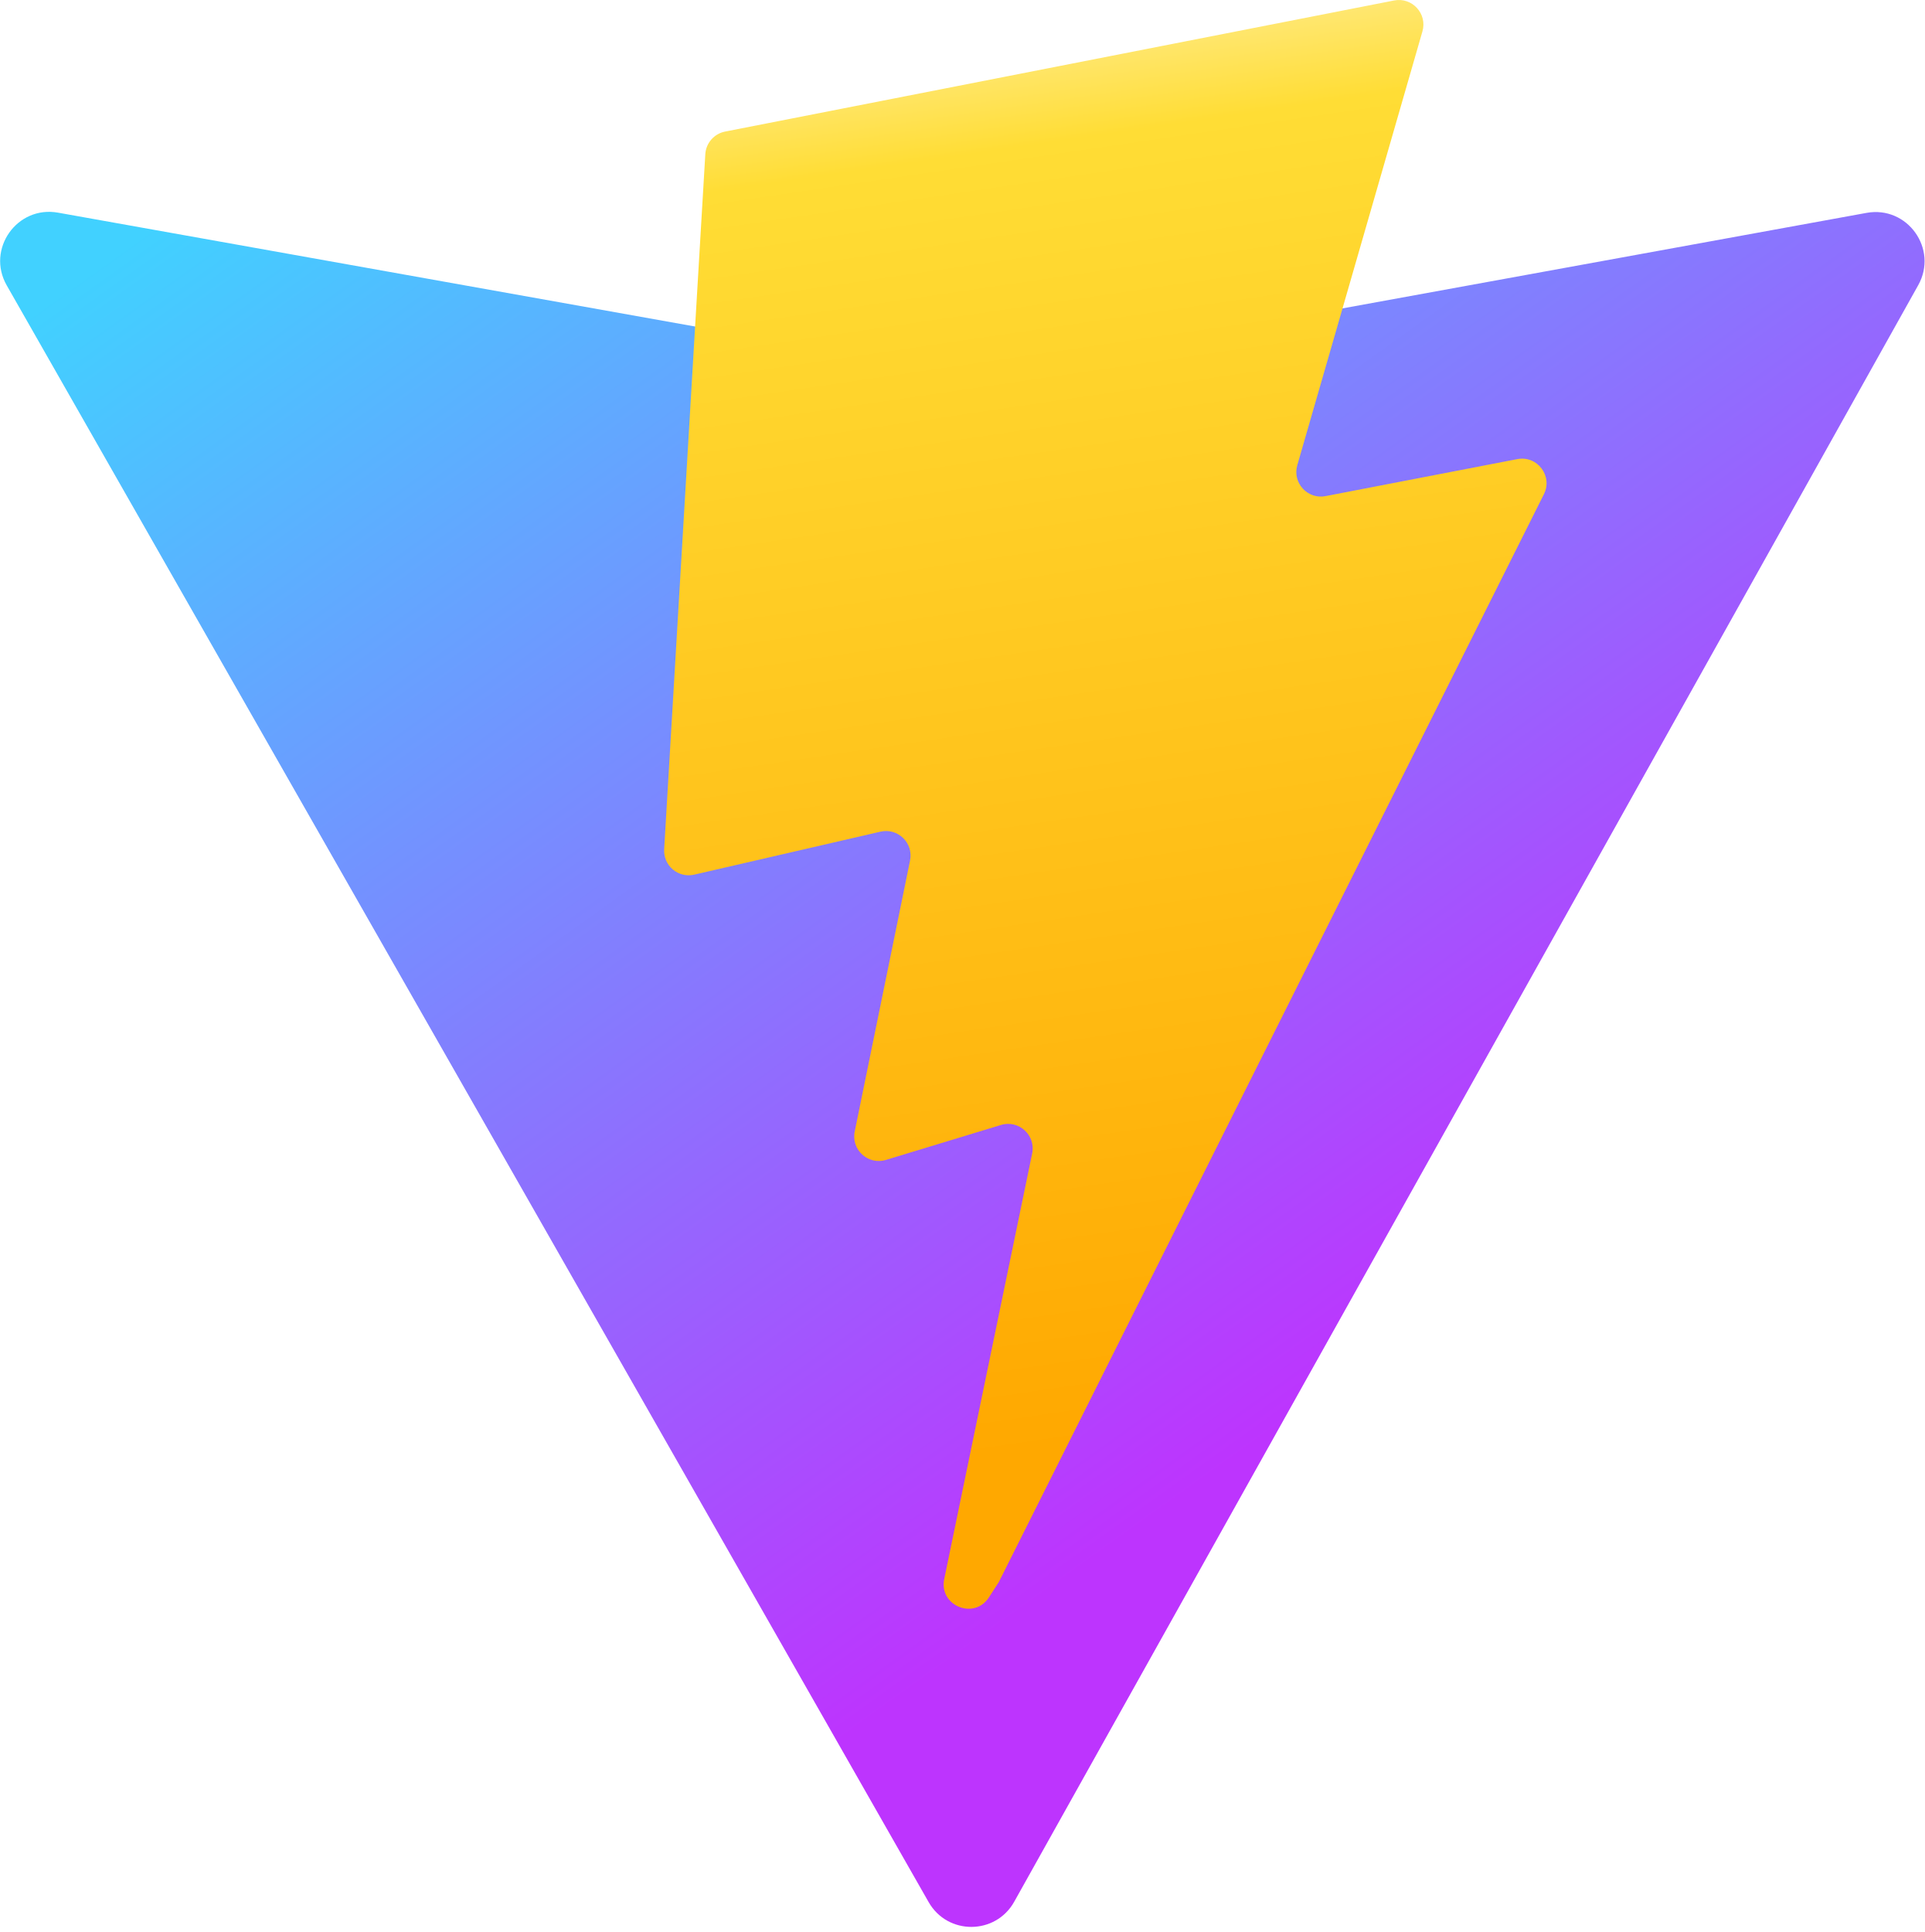
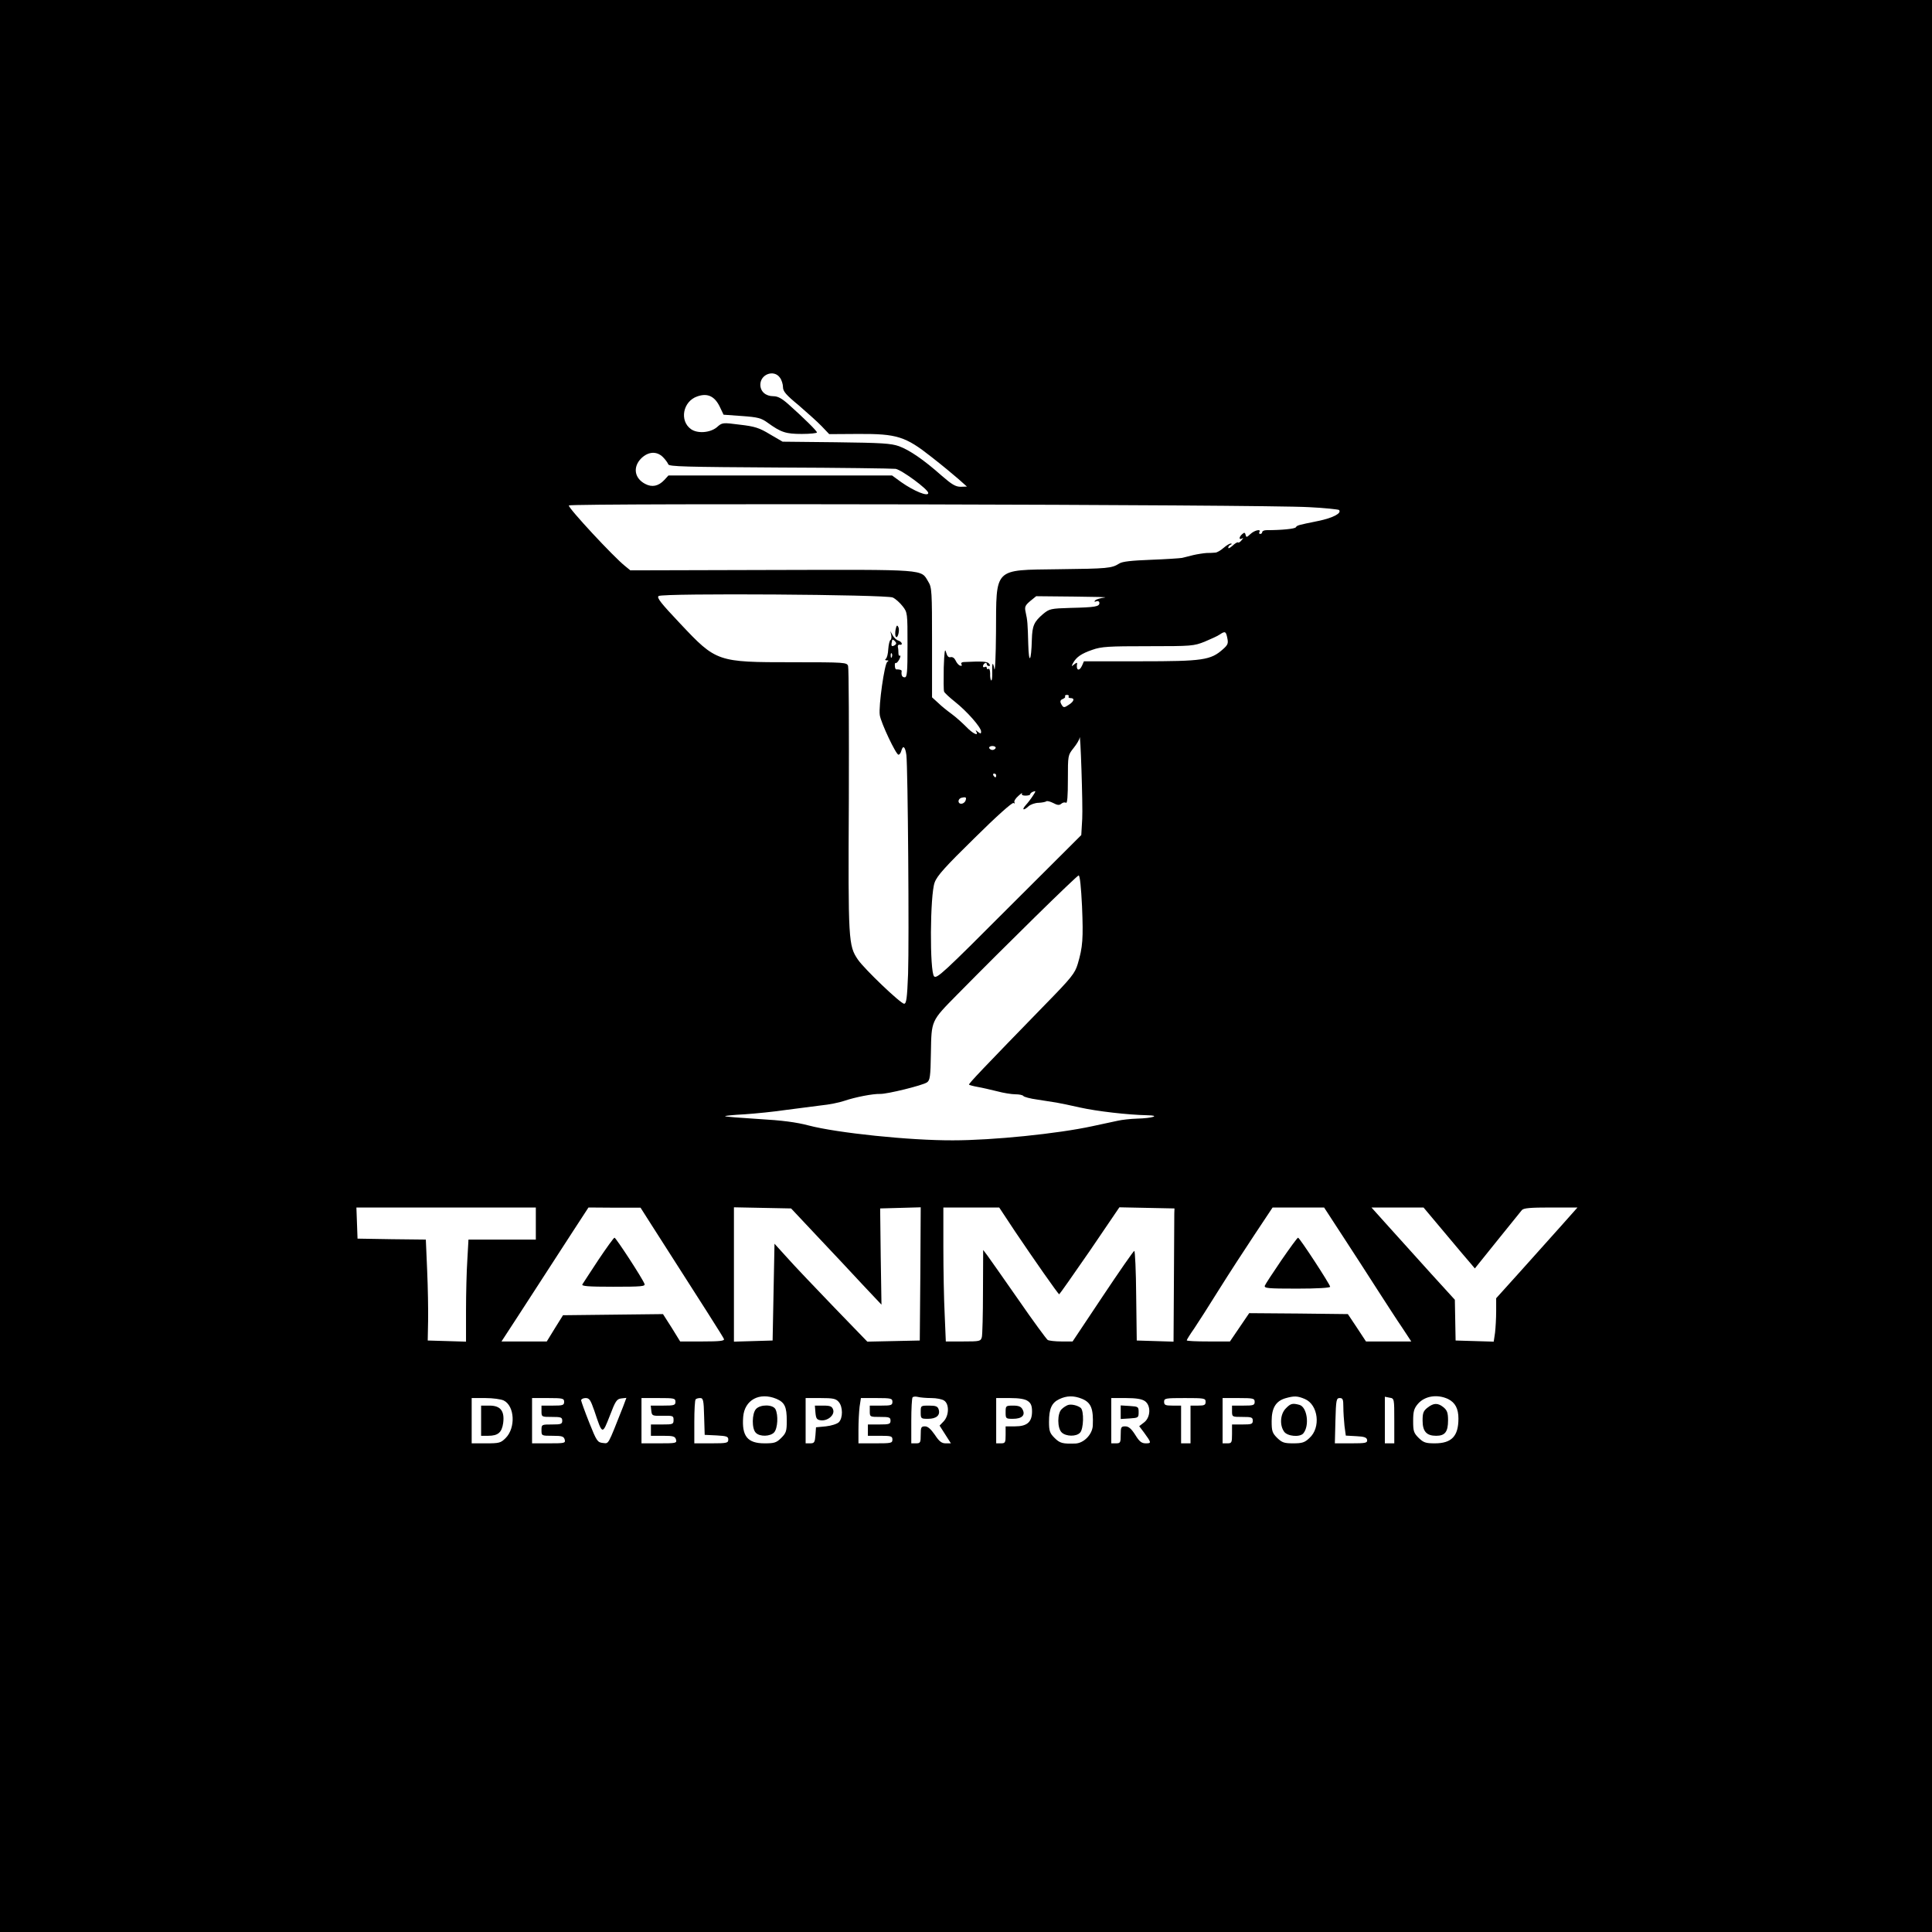
- <svg xmlns="http://www.w3.org/2000/svg" aria-hidden="true" role="img" class="iconify iconify--logos" width="31.88" height="32" preserveAspectRatio="xMidYMid meet" viewBox="0 0 256 257">
-   <defs>
-     <linearGradient id="IconifyId1813088fe1fbc01fb466" x1="-.828%" x2="57.636%" y1="7.652%" y2="78.411%">
-       <stop offset="0%" stop-color="#41D1FF" />
-       <stop offset="100%" stop-color="#BD34FE" />
-     </linearGradient>
-     <linearGradient id="IconifyId1813088fe1fbc01fb467" x1="43.376%" x2="50.316%" y1="2.242%" y2="89.03%">
-       <stop offset="0%" stop-color="#FFEA83" />
-       <stop offset="8.333%" stop-color="#FFDD35" />
-       <stop offset="100%" stop-color="#FFA800" />
-     </linearGradient>
-   </defs>
-   <path fill="url(#IconifyId1813088fe1fbc01fb466)" d="M255.153 37.938L134.897 252.976c-2.483 4.44-8.862 4.466-11.382.048L.875 37.958c-2.746-4.814 1.371-10.646 6.827-9.67l120.385 21.517a6.537 6.537 0 0 0 2.322-.004l117.867-21.483c5.438-.991 9.574 4.796 6.877 9.62Z" />
-   <path fill="url(#IconifyId1813088fe1fbc01fb467)" d="M185.432.063L96.44 17.501a3.268 3.268 0 0 0-2.634 3.014l-5.474 92.456a3.268 3.268 0 0 0 3.997 3.378l24.777-5.718c2.318-.535 4.413 1.507 3.936 3.838l-7.361 36.047c-.495 2.426 1.782 4.5 4.151 3.78l15.304-4.649c2.372-.72 4.652 1.36 4.15 3.788l-11.698 56.621c-.732 3.542 3.979 5.473 5.943 2.437l1.313-2.028l72.516-144.72c1.215-2.423-.88-5.186-3.54-4.672l-25.505 4.922c-2.396.462-4.435-1.77-3.759-4.114l16.646-57.705c.677-2.35-1.37-4.583-3.769-4.113Z" />
+ <svg xmlns="http://www.w3.org/2000/svg" version="1.0" width="1024pt" height="1024pt" viewBox="0 0 1024 1024" preserveAspectRatio="xMidYMid meet">
+   <g transform="translate(0,1024) scale(0.1,-0.1)" fill="#000000" stroke="none">
+     <path d="M0 5120 l0 -5120 5120 0 5120 0 0 5120 0 5120 -5120 0 -5120 0 0 -5120z m4134 3118 c9 -12 16 -35 16 -50 0 -22 16 -41 83 -96 45 -39 100 -88 122 -111 l40 -42 155 1 c204 1 249 -13 387 -122 54 -42 118 -95 143 -117 l45 -40 -33 -1 c-27 0 -47 12 -100 58 -98 87 -171 136 -227 157 -43 15 -90 18 -334 21 l-283 3 -67 39 c-56 34 -80 42 -159 51 -93 12 -94 12 -123 -14 -36 -29 -101 -34 -136 -10 -63 44 -44 148 33 174 54 19 92 1 119 -55 l20 -42 97 -7 c85 -6 103 -11 136 -35 72 -52 97 -60 182 -60 44 0 80 4 80 8 0 8 -69 76 -152 150 -35 31 -56 42 -79 42 -41 0 -69 25 -69 61 0 56 73 82 104 37z m-620 -421 c13 -13 25 -30 28 -38 4 -12 90 -14 589 -17 321 -1 598 -5 616 -7 33 -6 173 -109 173 -128 0 -21 -76 10 -144 58 l-48 35 -592 0 -593 0 -22 -24 c-31 -33 -65 -40 -101 -21 -58 30 -67 90 -21 136 37 36 82 39 115 6z m3423 -265 c84 -4 156 -12 160 -15 16 -17 -32 -42 -109 -58 -113 -23 -112 -23 -120 -34 -6 -8 -75 -15 -155 -15 -13 0 -23 -5 -23 -10 0 -6 -5 -10 -11 -10 -5 0 -7 5 -4 10 11 18 -26 10 -48 -11 -19 -18 -22 -18 -25 -4 -3 13 -7 14 -18 4 -17 -14 -19 -33 -1 -23 8 5 7 2 -2 -9 -8 -10 -16 -15 -19 -12 -3 3 -16 -5 -29 -17 -13 -12 -23 -17 -23 -11 0 6 6 14 13 16 7 3 7 6 1 6 -6 1 -24 -10 -39 -23 -16 -14 -35 -25 -44 -25 -9 -1 -29 -2 -46 -2 -16 -1 -48 -6 -70 -11 -22 -6 -49 -12 -60 -15 -11 -2 -85 -7 -165 -10 -102 -4 -152 -9 -168 -20 -40 -25 -60 -27 -322 -30 -347 -5 -329 12 -331 -335 -1 -129 -5 -215 -9 -193 -8 44 -13 32 -11 -29 0 -21 -2 -36 -6 -32 -3 3 -6 19 -5 36 0 17 -4 28 -9 25 -5 -4 -9 -1 -9 5 0 6 -4 8 -10 5 -5 -3 -10 -2 -10 4 0 5 5 13 10 16 6 3 10 1 10 -4 0 -6 5 -11 11 -11 8 0 8 4 1 13 -10 11 -34 13 -135 8 -11 -1 -15 -6 -11 -12 4 -7 1 -10 -7 -7 -8 2 -18 14 -24 27 -6 13 -16 20 -26 18 -12 -3 -19 5 -25 27 -6 23 -9 0 -12 -83 -1 -63 -1 -120 2 -127 3 -7 29 -31 58 -54 63 -50 138 -135 138 -157 0 -13 -2 -13 -17 -2 -11 10 -14 10 -9 2 16 -28 -19 -11 -53 25 -20 20 -54 51 -76 67 -22 16 -55 42 -72 59 l-33 30 0 290 c0 271 -1 293 -20 323 -40 67 -1 64 -830 62 l-749 -2 -27 22 c-60 47 -305 311 -299 322 9 13 3682 5 3922 -9z m-2205 -479 c15 -7 38 -28 52 -46 26 -33 26 -37 26 -205 0 -146 -2 -172 -15 -172 -14 0 -19 12 -16 33 1 6 -13 10 -29 9 -3 0 -7 8 -7 19 -1 11 1 17 5 15 4 -2 12 7 19 20 6 13 7 22 3 19 -5 -3 -8 3 -8 12 0 10 -1 25 -3 33 -2 8 2 14 9 13 19 -4 14 15 -7 22 -10 3 -23 15 -30 28 l-12 22 5 -22 c2 -12 0 -23 -4 -25 -5 -2 -10 -23 -12 -48 -1 -25 -7 -48 -13 -52 -6 -5 -4 -8 5 -8 11 0 11 -3 3 -8 -15 -9 -47 -234 -40 -282 6 -41 86 -210 99 -210 6 0 12 9 15 20 9 33 21 23 27 -22 8 -68 15 -986 9 -1160 -5 -129 -9 -158 -21 -158 -18 0 -210 183 -245 234 -50 74 -52 96 -48 843 1 381 0 702 -4 713 -6 19 -15 20 -294 20 -400 0 -404 1 -596 205 -102 108 -126 138 -114 146 23 16 1207 8 1241 -8z m1123 0 c-22 -3 -44 -9 -50 -15 -7 -8 -5 -9 6 -5 9 3 16 -1 16 -9 0 -19 -21 -23 -153 -26 -105 -3 -112 -5 -145 -32 -48 -41 -58 -62 -60 -136 -3 -117 -16 -135 -19 -25 -3 111 -4 126 -14 171 -6 27 -3 35 24 58 l32 26 201 -2 c111 -1 184 -3 162 -5z m650 -215 c6 -28 3 -36 -23 -59 -65 -58 -106 -64 -437 -64 l-300 0 -10 -23 c-15 -33 -33 -25 -26 12 1 5 -6 3 -15 -5 -16 -13 -16 -12 -7 6 18 33 45 51 103 71 48 17 86 19 295 19 231 0 242 1 300 24 33 14 69 30 80 38 28 19 33 17 40 -19z m-1755 -28 c0 -4 -6 -10 -14 -13 -12 -5 -14 2 -7 31 2 7 21 -10 21 -18z m-23 -72 c-3 -8 -6 -5 -6 6 -1 11 2 17 5 13 3 -3 4 -12 1 -19z m937 -210 c-3 -4 2 -8 10 -8 24 0 19 -18 -10 -36 -22 -15 -27 -15 -35 -3 -13 20 -11 29 6 35 8 4 13 9 10 13 -2 4 2 8 10 8 8 0 12 -4 9 -9z m72 -648 l-5 -86 -383 -382 c-346 -347 -383 -381 -397 -367 -24 24 -22 433 3 498 13 36 58 85 212 236 115 114 199 189 206 185 6 -4 8 -3 5 3 -4 6 5 21 20 34 14 13 23 19 20 13 -4 -7 3 -11 18 -11 14 0 25 3 25 7 0 4 7 11 16 14 15 6 15 3 -1 -21 -10 -16 -27 -38 -38 -50 -24 -27 -12 -31 15 -6 10 9 34 18 54 18 19 1 37 5 40 8 4 3 20 -1 36 -9 22 -12 33 -13 43 -4 8 7 19 9 25 5 7 -4 10 36 10 123 0 129 0 129 30 167 17 21 31 45 32 54 4 51 18 -359 14 -429z m-459 375 c-2 -5 -10 -10 -17 -10 -7 0 -15 5 -17 10 -2 6 6 11 17 11 11 0 19 -5 17 -11z m3 -145 c0 -5 -2 -10 -4 -10 -3 0 -8 5 -11 10 -3 6 -1 10 4 10 6 0 11 -4 11 -10z m-163 -135 c-4 -8 -13 -15 -22 -15 -21 0 -19 28 3 32 22 5 26 2 19 -17z m618 -559 c7 -172 4 -215 -23 -306 -15 -49 -32 -71 -173 -215 -327 -336 -407 -420 -403 -424 2 -2 23 -8 46 -12 24 -4 70 -15 103 -23 33 -9 77 -16 97 -16 20 0 39 -4 42 -9 4 -5 36 -14 74 -19 37 -6 83 -13 102 -16 19 -3 75 -15 124 -26 90 -20 254 -39 356 -41 74 -1 29 -16 -55 -18 -33 -1 -78 -6 -100 -11 -22 -5 -83 -18 -135 -29 -184 -40 -528 -75 -740 -75 -227 -1 -613 39 -765 79 -64 17 -141 27 -264 34 -96 6 -176 12 -178 15 -2 2 44 7 104 10 59 4 158 14 218 23 61 8 144 19 186 24 42 4 97 15 123 24 59 20 151 38 191 37 38 -1 224 45 248 61 16 11 19 29 21 157 3 173 0 167 139 308 255 259 635 632 644 632 7 0 13 -64 18 -164z m-2895 -1681 l0 -85 -178 0 -179 0 -6 -107 c-4 -58 -7 -180 -7 -270 l0 -164 -101 3 -102 3 2 104 c1 58 -1 178 -5 268 l-7 163 -181 2 -181 3 -3 83 -3 82 476 0 475 0 0 -85z m604 7 c292 -456 389 -608 393 -619 4 -10 -21 -13 -113 -13 l-119 0 -45 73 -46 72 -265 -3 -265 -3 -43 -69 -43 -70 -120 0 -120 0 15 23 c8 12 41 63 73 112 75 116 179 276 287 443 l86 132 138 -1 138 0 49 -77z m890 -77 c78 -82 185 -197 239 -255 l99 -105 -4 255 -3 255 108 3 107 3 -2 -353 -3 -353 -139 -3 -139 -3 -177 183 c-97 101 -208 217 -246 260 l-69 76 -5 -256 -5 -257 -102 -3 -103 -3 0 356 0 356 152 -3 151 -3 141 -150z m1046 28 c99 -147 229 -333 234 -333 2 0 75 104 162 230 l157 231 146 -3 146 -3 -1 -27 c0 -16 -1 -174 -2 -353 l-2 -326 -97 3 -98 3 -3 238 c-1 130 -6 237 -10 237 -4 0 -79 -108 -167 -240 l-160 -240 -60 0 c-33 0 -66 4 -72 8 -7 5 -77 100 -155 213 -79 113 -153 219 -165 235 l-22 29 -1 -220 c0 -121 -3 -230 -6 -242 -6 -22 -11 -23 -99 -23 l-92 0 -6 143 c-4 78 -7 238 -7 355 l0 212 148 0 148 0 84 -127z m1737 -25 c55 -84 137 -211 183 -283 46 -71 105 -163 132 -202 l48 -73 -120 0 -120 0 -48 73 -48 72 -261 3 -262 2 -51 -75 -51 -75 -114 0 c-63 0 -115 2 -115 6 0 3 17 31 39 62 21 31 81 125 132 207 52 83 137 214 189 292 l95 143 136 0 137 0 99 -152z m543 15 c63 -75 124 -148 136 -161 l21 -25 119 148 c65 81 124 153 130 161 9 11 44 14 153 14 l142 0 -88 -99 c-48 -54 -145 -162 -215 -240 l-128 -142 0 -68 c0 -38 -3 -89 -6 -115 l-7 -47 -101 3 -101 3 -2 108 -2 108 -123 135 c-68 75 -167 185 -221 245 l-98 109 138 0 138 0 115 -137z m-3545 -877 c44 -19 55 -42 55 -116 0 -55 -3 -65 -29 -91 -26 -26 -37 -29 -89 -29 -90 0 -121 38 -113 140 7 90 86 133 176 96z m821 4 c27 0 59 -6 69 -14 27 -19 25 -79 -3 -109 l-22 -23 30 -47 30 -47 -28 0 c-21 0 -34 10 -57 45 -21 30 -37 45 -52 45 -21 0 -23 -5 -23 -45 0 -41 -2 -45 -25 -45 l-25 0 0 118 c0 65 3 122 7 126 4 4 17 5 28 2 11 -3 43 -6 71 -6z m799 -4 c48 -20 61 -52 57 -143 -3 -46 -47 -92 -92 -94 -68 -2 -82 1 -111 30 -25 25 -29 37 -29 85 0 69 14 101 54 120 39 19 77 20 121 2z m1181 -1 c71 -30 86 -152 24 -207 -25 -24 -39 -28 -86 -28 -48 0 -59 4 -85 29 -26 26 -29 37 -29 89 0 69 22 106 73 121 46 13 63 13 103 -4z m474 -116 l0 -119 -25 0 -25 0 0 124 0 123 25 -5 c25 -4 25 -4 25 -123z m285 116 c38 -19 55 -51 55 -104 0 -93 -36 -131 -125 -131 -49 0 -60 4 -86 29 -26 26 -29 36 -29 89 0 50 4 66 25 91 36 42 102 53 160 26z m-5005 -8 c58 -29 64 -145 10 -199 -26 -26 -34 -28 -104 -28 l-76 0 0 120 0 120 73 0 c39 0 83 -6 97 -13z m320 -7 c0 -18 -7 -20 -60 -20 l-60 0 0 -30 c0 -30 1 -30 55 -30 48 0 55 -2 55 -20 0 -18 -7 -20 -55 -20 -54 0 -55 0 -55 -30 0 -30 0 -30 59 -30 50 0 59 -3 64 -20 5 -19 0 -20 -84 -20 l-89 0 0 120 0 120 85 0 c78 0 85 -2 85 -20z m160 -47 c43 -129 42 -129 82 -27 30 79 37 89 61 92 l27 3 -18 -48 c-83 -209 -74 -194 -107 -191 -28 3 -33 10 -72 108 -23 58 -42 111 -43 118 0 6 11 12 24 12 20 0 26 -10 46 -67z m430 47 c0 -18 -7 -20 -66 -20 l-65 0 3 -27 c3 -27 5 -28 61 -27 54 1 57 0 57 -22 0 -23 -4 -24 -60 -24 l-60 0 0 -30 0 -30 64 0 c55 0 64 -3 69 -20 5 -19 0 -20 -89 -20 l-94 0 0 120 0 120 90 0 c83 0 90 -1 90 -20z m152 -77 l3 -98 63 -3 c54 -3 62 -6 62 -22 0 -18 -7 -20 -90 -20 l-90 0 0 113 c0 63 3 117 7 120 3 4 14 7 24 7 16 0 19 -11 21 -97z m713 77 c23 -26 23 -86 1 -108 -9 -9 -40 -19 -69 -22 l-52 -5 -3 -42 c-3 -38 -6 -43 -28 -43 l-24 0 0 120 0 120 78 0 c67 0 82 -3 97 -20z m285 0 c0 -18 -7 -20 -60 -20 l-60 0 0 -30 c0 -30 1 -30 55 -30 48 0 55 -2 55 -20 0 -18 -7 -20 -60 -20 l-60 0 0 -30 0 -30 65 0 c58 0 65 -2 65 -20 0 -19 -7 -20 -90 -20 l-90 0 0 74 c0 40 3 94 6 120 l7 46 83 0 c77 0 84 -2 84 -20z m718 4 c16 -11 22 -25 22 -55 0 -56 -26 -79 -90 -79 l-50 0 0 -45 c0 -41 -2 -45 -25 -45 l-25 0 0 120 0 120 73 0 c49 0 80 -5 95 -16z m620 0 c33 -23 31 -86 -4 -113 l-26 -20 25 -33 c40 -55 41 -58 10 -58 -22 0 -34 9 -56 45 -21 33 -35 45 -53 45 -22 0 -24 -4 -24 -45 0 -41 -2 -45 -25 -45 l-25 0 0 120 0 120 78 0 c54 0 84 -5 100 -16z m322 -4 c0 -17 -7 -20 -40 -20 l-40 0 0 -100 0 -100 -25 0 -25 0 0 100 0 100 -45 0 c-38 0 -45 3 -45 20 0 19 7 20 110 20 103 0 110 -1 110 -20z m260 0 c0 -18 -7 -20 -60 -20 l-60 0 0 -30 c0 -30 1 -30 55 -30 48 0 55 -2 55 -20 0 -18 -7 -20 -55 -20 l-55 0 0 -50 c0 -47 -2 -50 -25 -50 l-25 0 0 120 0 120 85 0 c78 0 85 -2 85 -20z m470 -27 c0 -27 3 -71 6 -100 l7 -52 55 -3 c44 -2 56 -7 58 -20 2 -16 -8 -18 -84 -18 l-87 0 3 120 c3 111 5 120 23 120 16 0 19 -7 19 -47z" />
+     <path d="M4747 6904 c-3 -16 -3 -33 1 -38 9 -16 23 35 13 51 -6 12 -9 9 -14 -13z" />
+     <path d="M3172 3563 c-43 -65 -81 -124 -85 -130 -7 -10 29 -13 163 -13 151 0 171 2 166 15 -10 28 -151 244 -159 245 -4 0 -42 -53 -85 -117z" />
+     <path d="M6792 3561 c-45 -66 -85 -127 -88 -135 -5 -14 14 -16 170 -16 107 0 176 4 176 10 0 12 -162 260 -170 260 -4 0 -43 -54 -88 -119z" />
+     <path d="M4007 2772 c-22 -24 -23 -105 -1 -126 21 -22 77 -20 97 2 19 21 23 92 7 123 -14 26 -80 26 -103 1z" />
+     <path d="M4880 2755 c0 -34 1 -35 39 -35 44 0 66 19 56 50 -5 16 -15 20 -51 20 -44 0 -44 0 -44 -35z" />
+     <path d="M5660 2793 c-8 -3 -23 -12 -32 -21 -25 -21 -25 -103 0 -125 23 -21 76 -22 96 -1 20 19 22 117 4 132 -18 14 -51 21 -68 15z" />
+     <path d="M6815 2775 c-29 -29 -34 -88 -9 -123 17 -25 84 -31 102 -9 34 41 20 140 -21 151 -37 10 -47 7 -72 -19z" />
+     <path d="M7566 2779 c-22 -17 -26 -29 -26 -68 0 -58 21 -81 72 -81 47 0 63 21 63 82 0 40 -5 53 -24 69 -30 24 -52 24 -85 -2z" />
+     <path d="M2550 2710 l0 -80 38 0 c52 0 72 18 79 68 8 63 -14 92 -72 92 l-45 0 0 -80z" />
+     <path d="M4322 2753 c3 -32 7 -38 29 -41 36 -4 74 28 65 56 -6 18 -15 22 -52 22 l-45 0 3 -37z" />
+     <path d="M5330 2755 c0 -34 1 -35 39 -35 47 0 67 19 51 49 -8 16 -21 21 -50 21 -39 0 -40 -1 -40 -35z" />
+     <path d="M5940 2755 l0 -36 48 3 c45 3 47 4 47 33 0 29 -2 30 -47 33 l-48 3 0 -36z" />
+   </g>
</svg>
